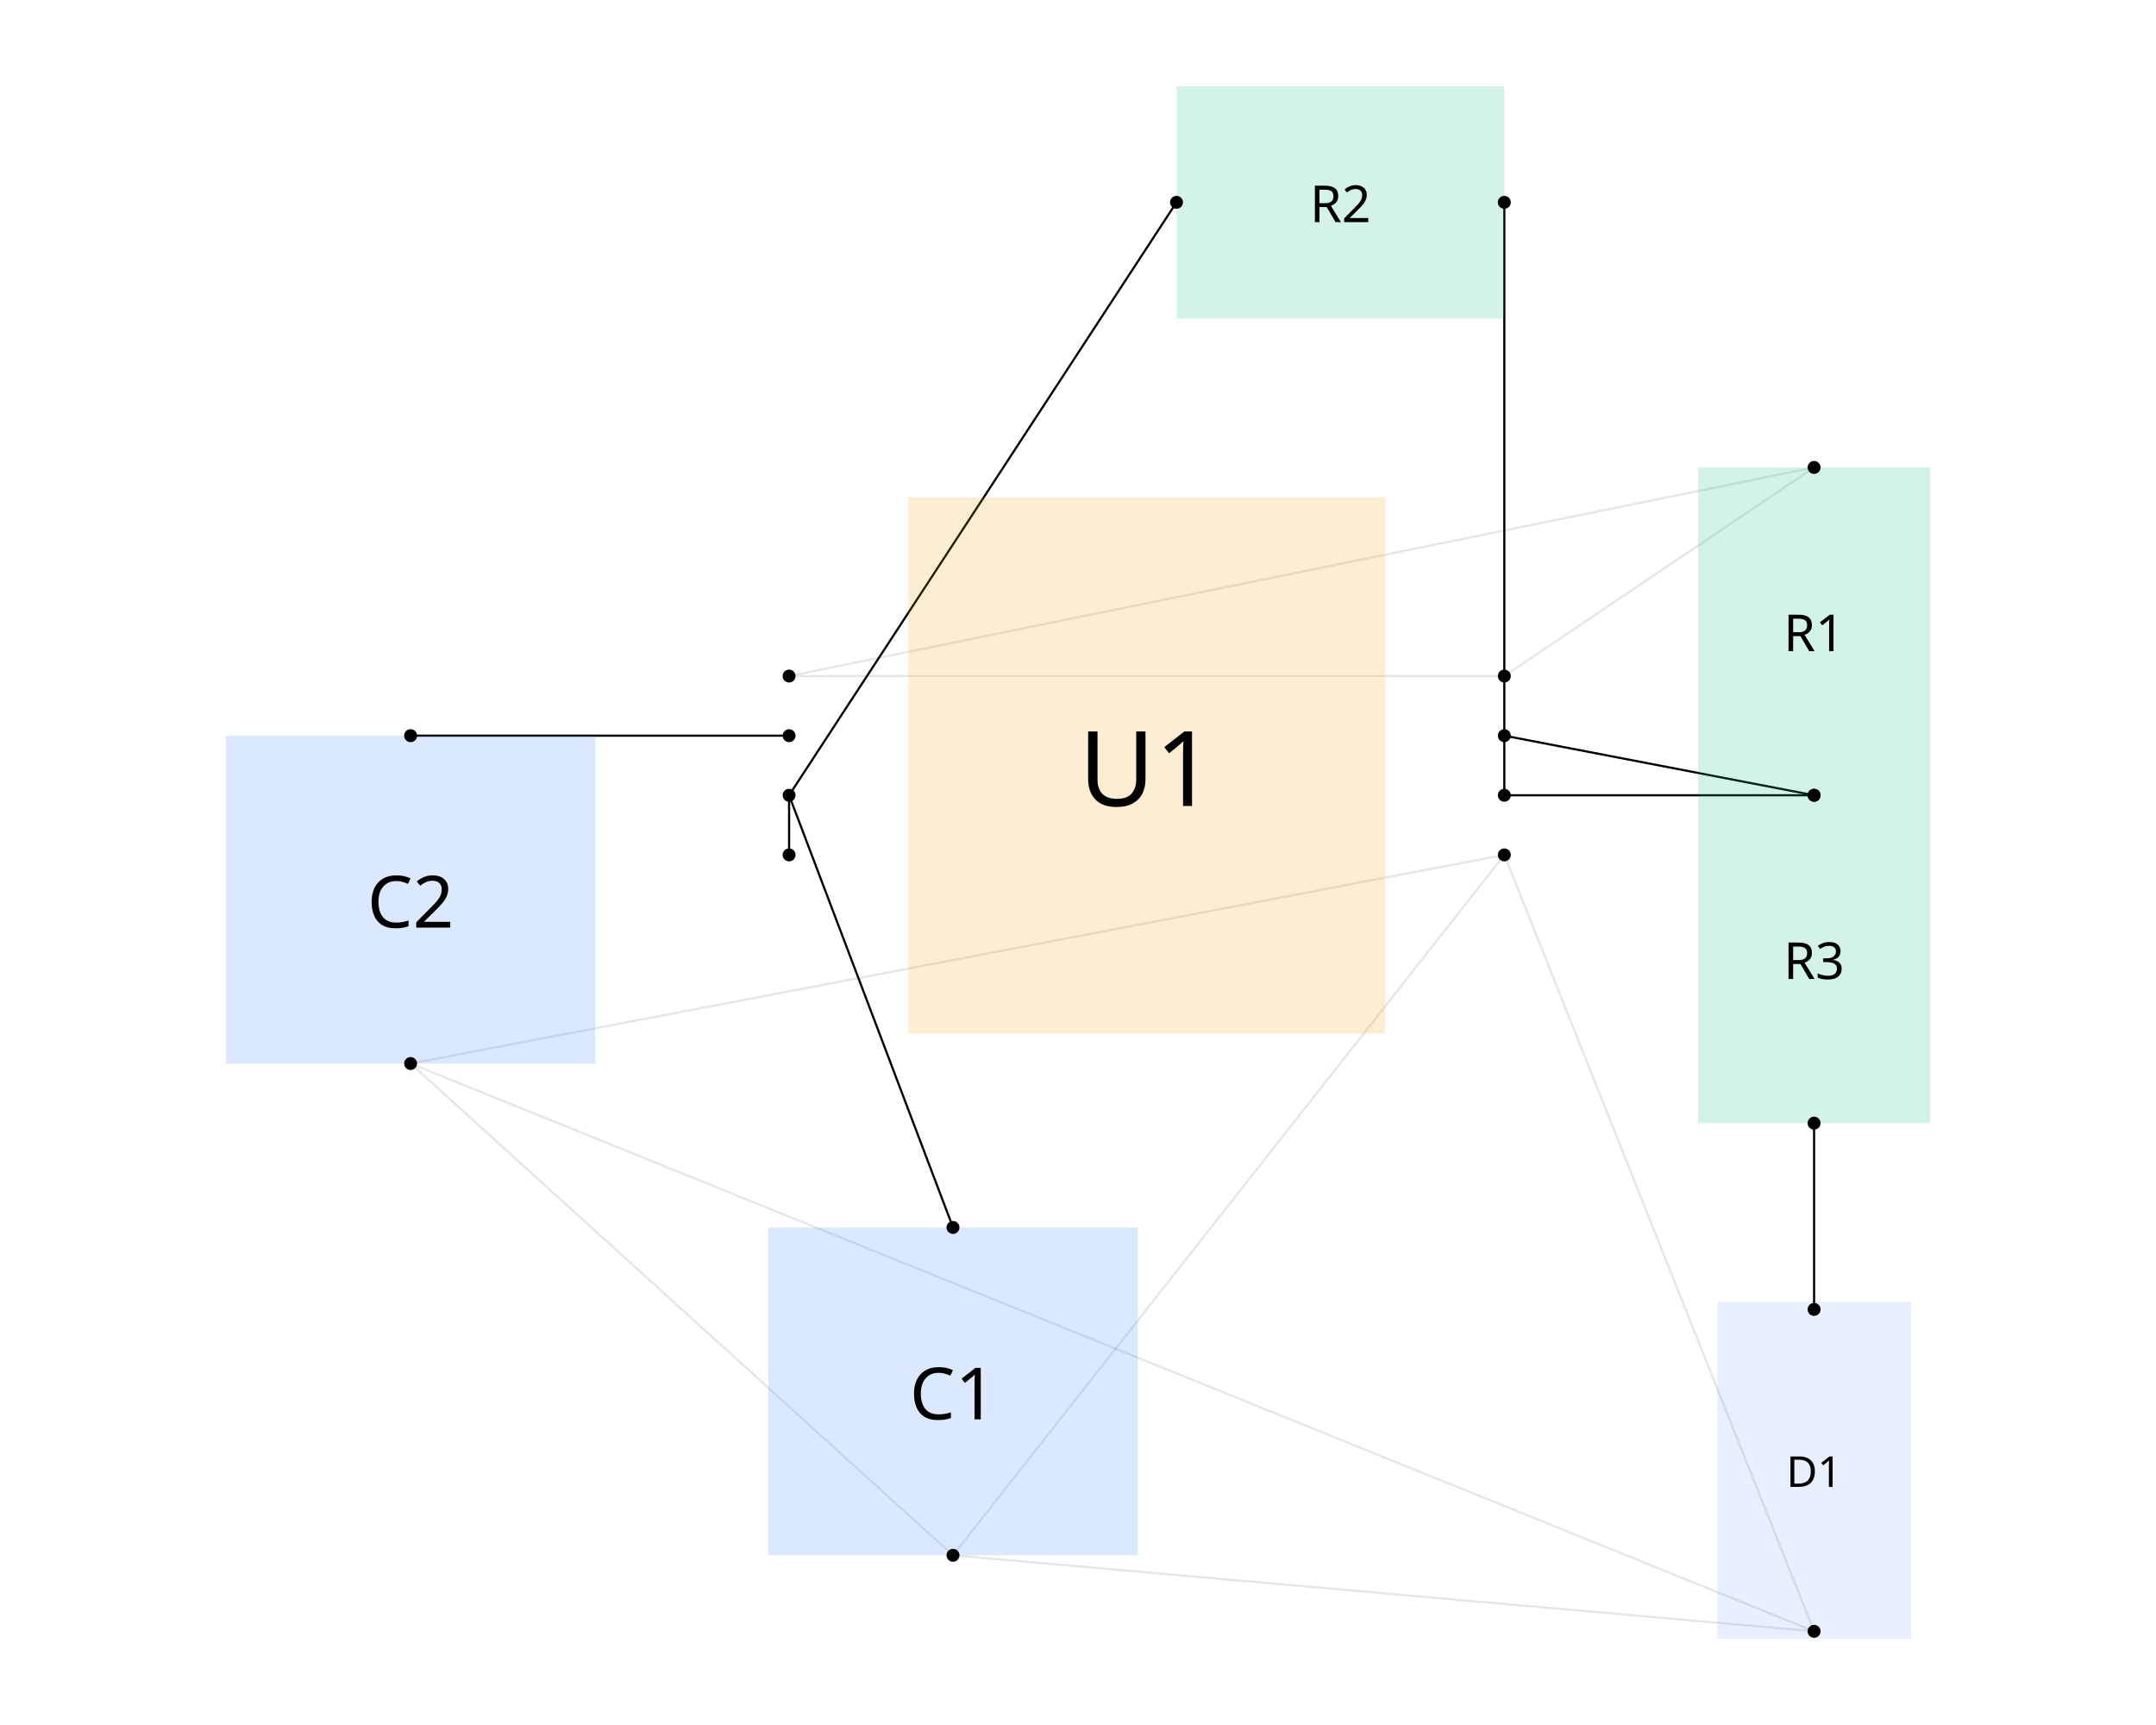
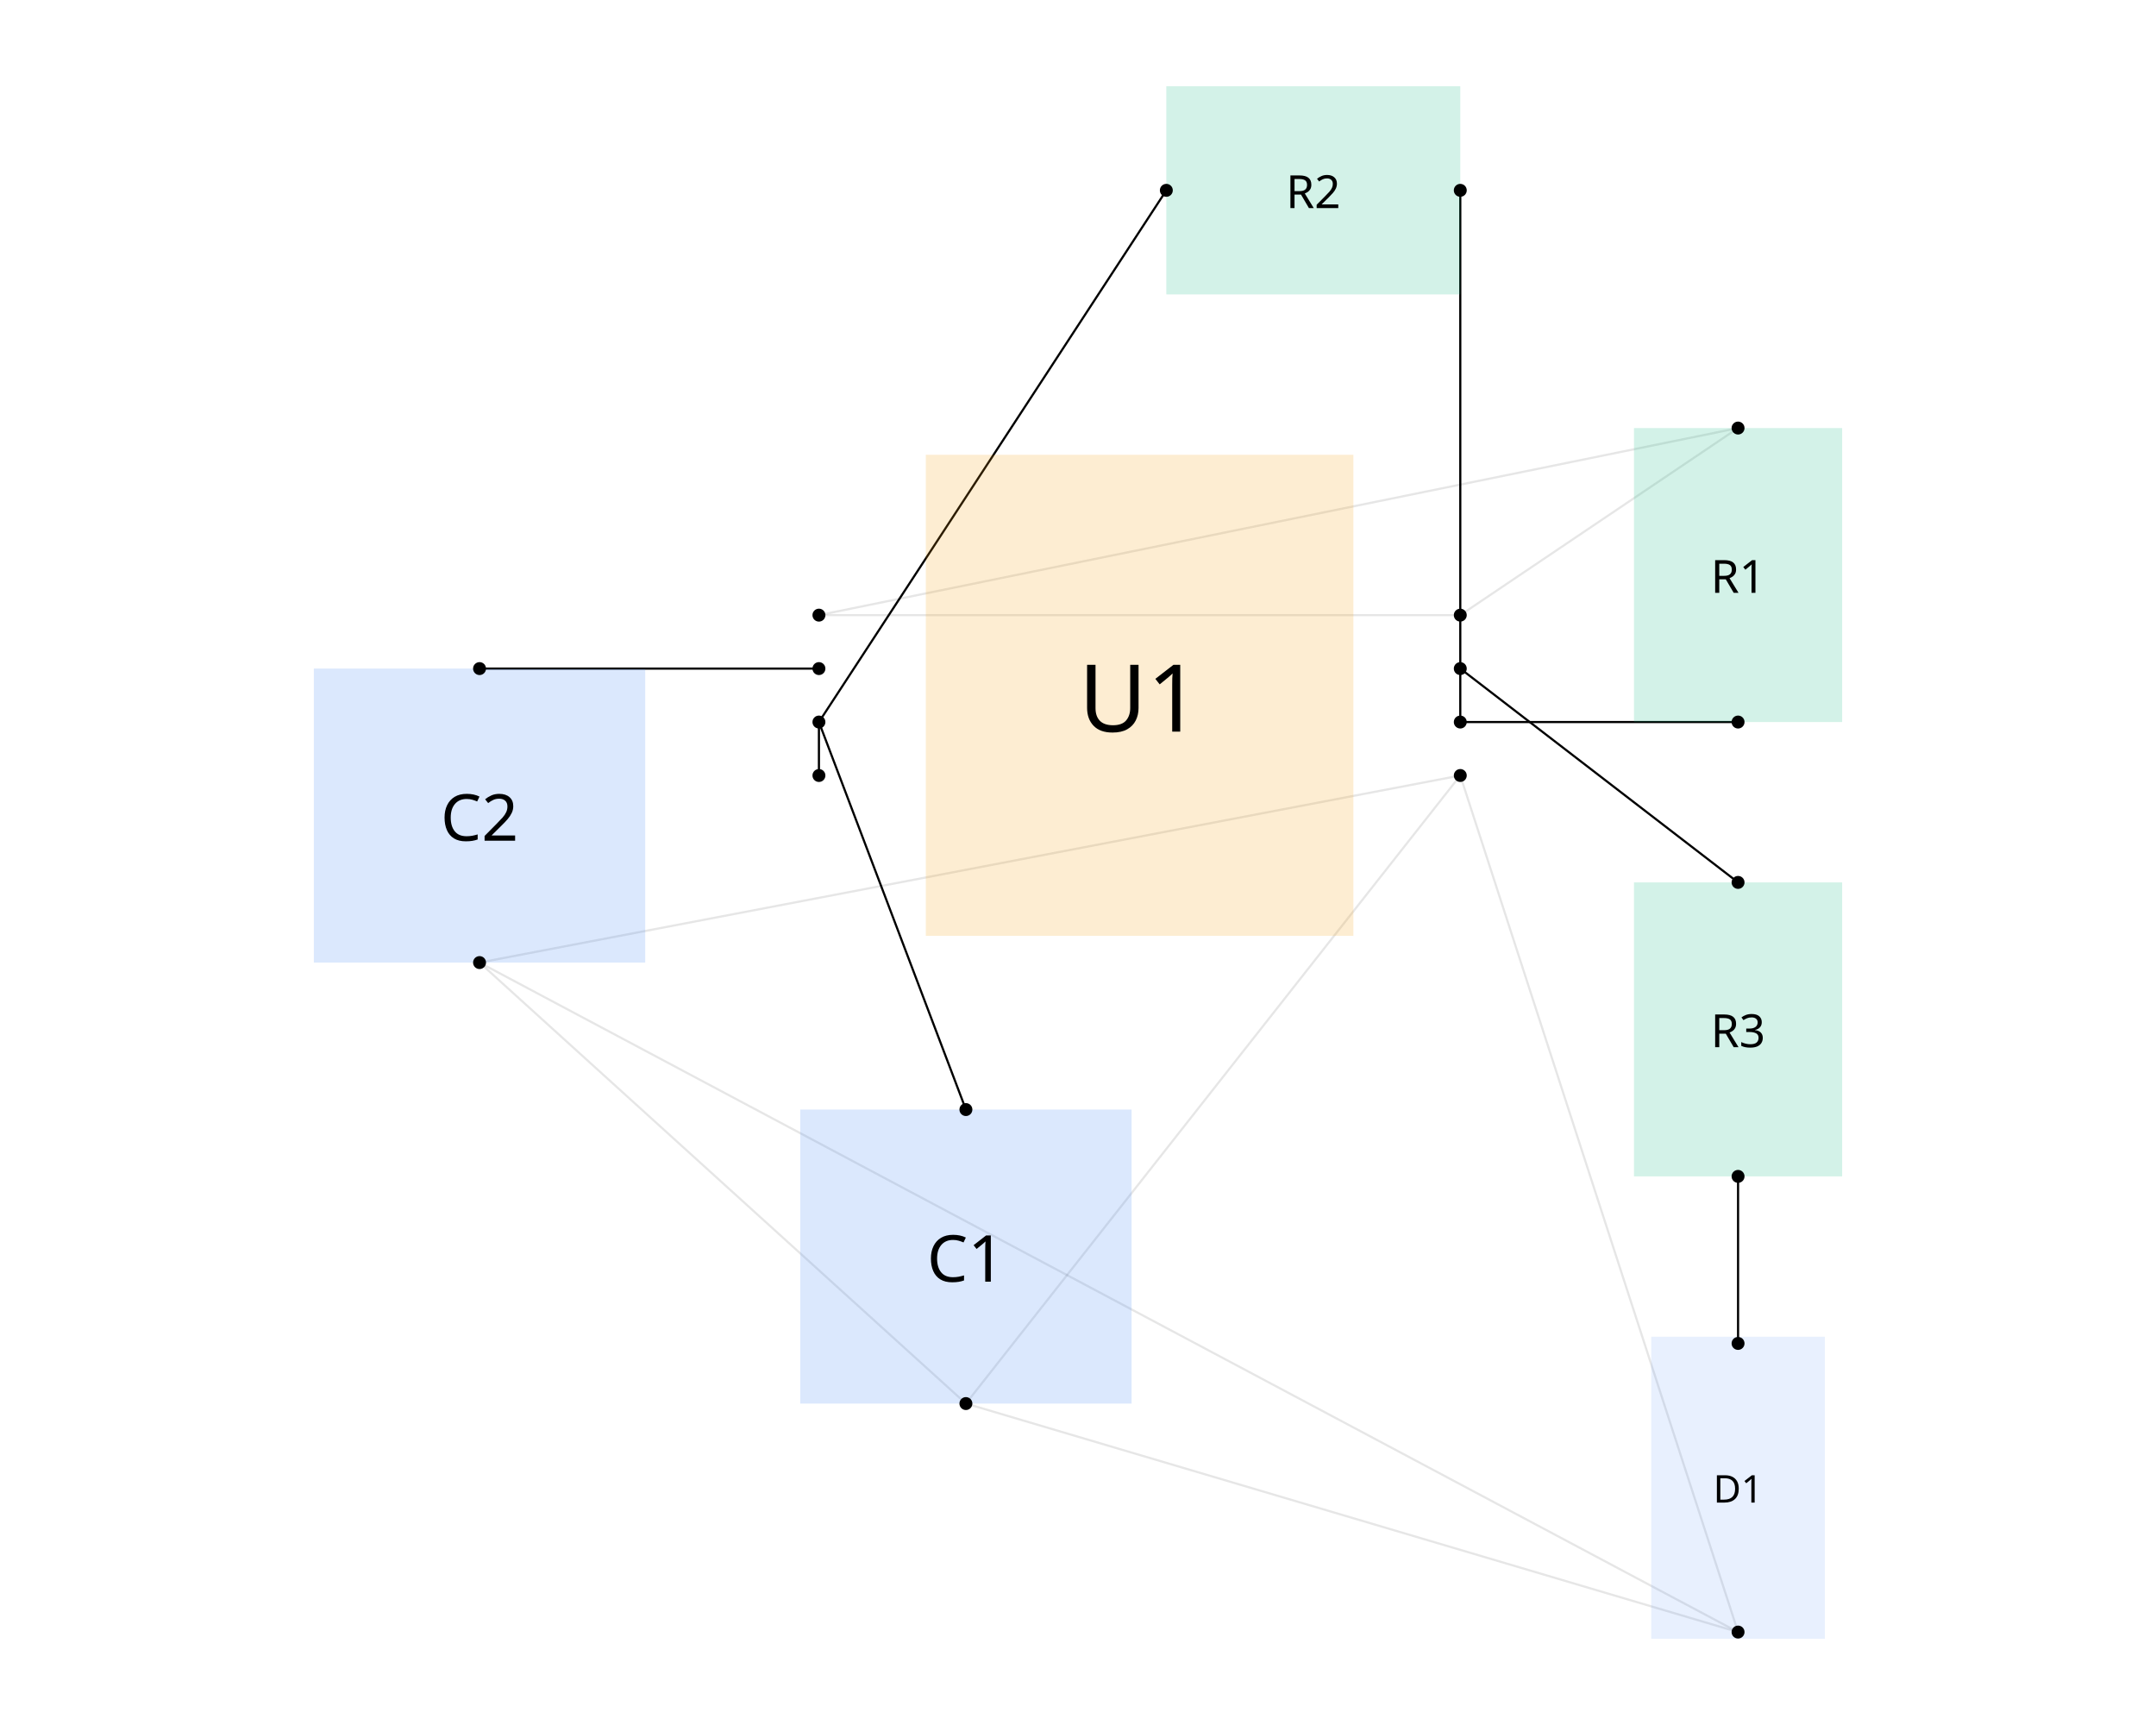
<svg xmlns="http://www.w3.org/2000/svg" width="1000" height="800" viewBox="0 0 1000 800">
  <rect width="100%" height="100%" fill="white" />
  <g>
-     <polyline data-points="1.2000000000000002,-0.30000000000000004 -0.6500000000000004,-2.6500000000000004" data-type="line" data-label="" points="697.737,396.469 442.021,721.297" fill="none" stroke="rgba(0,0,0,0.1)" stroke-width="1px" />
+     <polyline data-points="1.2000000000000002,-0.30000000000000004 -0.6500000000000004,-2.6500000000000004" data-type="line" data-label="" points="677.312,359.65 448.01,650.926" fill="none" stroke="rgba(0,0,0,0.1)" stroke-width="1px" />
  </g>
  <g>
-     <polyline data-points="1.2000000000000002,-0.30000000000000004 -2.47,-1.0000000000000002" data-type="line" data-label="" points="697.737,396.469 190.452,493.226" fill="none" stroke="rgba(0,0,0,0.1)" stroke-width="1px" />
+     <polyline data-points="1.2000000000000002,-0.30000000000000004 -2.47,-1.0000000000000002" data-type="line" data-label="" points="677.312,359.65 222.425,446.413" fill="none" stroke="rgba(0,0,0,0.1)" stroke-width="1px" />
  </g>
  <g>
-     <polyline data-points="1.2000000000000002,-0.30000000000000004 2.2394553499999996,-2.9050000000000002" data-type="line" data-label="" points="697.737,396.469 841.415,756.544" fill="none" stroke="rgba(0,0,0,0.1)" stroke-width="1px" />
+     <polyline data-points="1.2000000000000002,-0.30000000000000004 2.2394553499999996,-3.505" data-type="line" data-label="" points="677.312,359.65 806.15,756.901" fill="none" stroke="rgba(0,0,0,0.1)" stroke-width="1px" />
  </g>
  <g>
-     <polyline data-points="-0.6500000000000004,-2.6500000000000004 -2.47,-1.0000000000000002" data-type="line" data-label="" points="442.021,721.297 190.452,493.226" fill="none" stroke="rgba(0,0,0,0.1)" stroke-width="1px" />
+     <polyline data-points="-0.6500000000000004,-2.6500000000000004 -2.47,-1.0000000000000002" data-type="line" data-label="" points="448.01,650.926 222.425,446.413" fill="none" stroke="rgba(0,0,0,0.1)" stroke-width="1px" />
  </g>
  <g>
-     <polyline data-points="-0.6500000000000004,-2.6500000000000004 2.2394553499999996,-2.9050000000000002" data-type="line" data-label="" points="442.021,721.297 841.415,756.544" fill="none" stroke="rgba(0,0,0,0.1)" stroke-width="1px" />
+     <polyline data-points="-0.6500000000000004,-2.6500000000000004 2.2394553499999996,-3.505" data-type="line" data-label="" points="448.01,650.926 806.15,756.901" fill="none" stroke="rgba(0,0,0,0.1)" stroke-width="1px" />
  </g>
  <g>
-     <polyline data-points="-2.47,-1.0000000000000002 2.2394553499999996,-2.9050000000000002" data-type="line" data-label="" points="190.452,493.226 841.415,756.544" fill="none" stroke="rgba(0,0,0,0.1)" stroke-width="1px" />
+     <polyline data-points="-2.47,-1.0000000000000002 2.2394553499999996,-3.505" data-type="line" data-label="" points="222.425,446.413 806.15,756.901" fill="none" stroke="rgba(0,0,0,0.1)" stroke-width="1px" />
  </g>
  <g>
-     <polyline data-points="-1.2000000000000002,0.30000000000000004 1.2000000000000002,0.30000000000000004" data-type="line" data-label="" points="365.997,313.534 697.737,313.534" fill="none" stroke="rgba(0,0,0,0.1)" stroke-width="1px" />
+     <polyline data-points="-1.2000000000000002,0.30000000000000004 1.2000000000000002,0.30000000000000004" data-type="line" data-label="" points="379.838,285.281 677.312,285.281" fill="none" stroke="rgba(0,0,0,0.1)" stroke-width="1px" />
  </g>
  <g>
-     <polyline data-points="-1.2000000000000002,0.30000000000000004 2.2394553499999996,1.0000000000000002" data-type="line" data-label="" points="365.997,313.534 841.415,216.777" fill="none" stroke="rgba(0,0,0,0.1)" stroke-width="1px" />
+     <polyline data-points="-1.2000000000000002,0.30000000000000004 2.2394553499999996,1.0000000000000002" data-type="line" data-label="" points="379.838,285.281 806.15,198.518" fill="none" stroke="rgba(0,0,0,0.1)" stroke-width="1px" />
  </g>
  <g>
-     <polyline data-points="1.2000000000000002,0.30000000000000004 2.2394553499999996,1.0000000000000002" data-type="line" data-label="" points="697.737,313.534 841.415,216.777" fill="none" stroke="rgba(0,0,0,0.1)" stroke-width="1px" />
+     <polyline data-points="1.2000000000000002,0.30000000000000004 2.2394553499999996,1.0000000000000002" data-type="line" data-label="" points="677.312,285.281 806.15,198.518" fill="none" stroke="rgba(0,0,0,0.1)" stroke-width="1px" />
  </g>
  <g>
-     <polyline data-points="-1.2000000000000002,-0.09999999999999998 -1.2000000000000002,-0.30000000000000004" data-type="line" data-label="" points="365.997,368.824 365.997,396.469" fill="none" stroke="black" stroke-width="1px" />
+     <polyline data-points="-1.2000000000000002,-0.09999999999999998 -1.2000000000000002,-0.30000000000000004" data-type="line" data-label="" points="379.838,334.86 379.838,359.65" fill="none" stroke="black" stroke-width="1px" />
  </g>
  <g>
-     <polyline data-points="0.10000000000000009,1.8894553499999995 -1.2000000000000002,-0.09999999999999998" data-type="line" data-label="" points="545.689,93.832 365.997,368.824" fill="none" stroke="black" stroke-width="1px" />
+     <polyline data-points="0.10000000000000009,1.8894553499999995 -1.2000000000000002,-0.09999999999999998" data-type="line" data-label="" points="540.97,88.272 379.838,334.86" fill="none" stroke="black" stroke-width="1px" />
  </g>
  <g>
-     <polyline data-points="-1.2000000000000002,-0.09999999999999998 -0.6500000000000001,-1.55" data-type="line" data-label="" points="365.997,368.824 442.021,569.25" fill="none" stroke="black" stroke-width="1px" />
+     <polyline data-points="-1.2000000000000002,-0.09999999999999998 -0.6500000000000001,-1.55" data-type="line" data-label="" points="379.838,334.86 448.01,514.584" fill="none" stroke="black" stroke-width="1px" />
  </g>
  <g>
-     <polyline data-points="1.2000000000000002,0.09999999999999998 2.2394553499999996,-0.10000000000000009" data-type="line" data-label="" points="697.737,341.179 841.415,368.824" fill="none" stroke="black" stroke-width="1px" />
+     <polyline data-points="1.2000000000000002,0.09999999999999998 2.2394553499999996,-0.7" data-type="line" data-label="" points="677.312,310.071 806.15,409.229" fill="none" stroke="black" stroke-width="1px" />
  </g>
  <g>
-     <polyline data-points="-1.2000000000000002,0.10000000000000003 -2.47,0.09999999999999987" data-type="line" data-label="" points="365.997,341.179 190.452,341.179" fill="none" stroke="black" stroke-width="1px" />
+     <polyline data-points="-1.2000000000000002,0.10000000000000003 -2.47,0.09999999999999987" data-type="line" data-label="" points="379.838,310.071 222.425,310.071" fill="none" stroke="black" stroke-width="1px" />
  </g>
  <g>
-     <polyline data-points="2.2394553499999996,-0.09999999999999987 1.2000000000000002,-0.10000000000000003" data-type="line" data-label="" points="841.415,368.824 697.737,368.824" fill="none" stroke="black" stroke-width="1px" />
+     <polyline data-points="2.2394553499999996,-0.09999999999999987 1.2000000000000002,-0.10000000000000003" data-type="line" data-label="" points="806.15,334.86 677.312,334.86" fill="none" stroke="black" stroke-width="1px" />
  </g>
  <g>
-     <polyline data-points="1.2000000000000002,-0.10000000000000003 1.2000000000000002,1.8894553499999995" data-type="line" data-label="" points="697.737,368.824 697.737,93.832" fill="none" stroke="black" stroke-width="1px" />
+     <polyline data-points="1.2000000000000002,-0.10000000000000003 1.2000000000000002,1.8894553499999995" data-type="line" data-label="" points="677.312,334.86 677.312,88.272" fill="none" stroke="black" stroke-width="1px" />
  </g>
  <g>
-     <polyline data-points="2.2394553499999996,-1.2000000000000002 2.2394553499999996,-1.8250000000000002" data-type="line" data-label="" points="841.415,520.871 841.415,607.262" fill="none" stroke="black" stroke-width="1px" />
+     <polyline data-points="2.2394553499999996,-1.8 2.2394553499999996,-2.425" data-type="line" data-label="" points="806.15,545.571 806.15,623.038" fill="none" stroke="black" stroke-width="1px" />
  </g>
  <g>
-     <rect data-type="rect" data-label="U1" data-x="0" data-y="0" x="421.287" y="230.599" width="221.159" height="248.804" fill="rgba(245, 158, 11, 0.18)" stroke="none" stroke-width="0.007" />
+     <rect data-type="rect" data-label="U1" data-x="0" data-y="0" x="429.417" y="210.913" width="198.316" height="223.106" fill="rgba(245, 158, 11, 0.18)" stroke="none" stroke-width="0.008" />
  </g>
  <g>
-     <rect data-type="rect" data-label="R1" data-x="2.2394553499999996" data-y="0.4500000000000002" x="787.583" y="216.777" width="107.665" height="152.047" fill="rgba(16, 185, 129, 0.18)" stroke="none" stroke-width="0.007" />
+     <rect data-type="rect" data-label="R1" data-x="2.2394553499999996" data-y="0.4500000000000002" x="757.878" y="198.518" width="96.544" height="136.342" fill="rgba(16, 185, 129, 0.18)" stroke="none" stroke-width="0.008" />
  </g>
  <g>
-     <rect data-type="rect" data-label="R2" data-x="0.6500000000000001" data-y="1.8894553499999995" x="545.689" y="40" width="152.047" height="107.665" fill="rgba(16, 185, 129, 0.18)" stroke="none" stroke-width="0.007" />
+     <rect data-type="rect" data-label="R2" data-x="0.6500000000000001" data-y="1.8894553499999995" x="540.97" y="40" width="136.342" height="96.544" fill="rgba(16, 185, 129, 0.18)" stroke="none" stroke-width="0.008" />
  </g>
  <g>
-     <rect data-type="rect" data-label="C1" data-x="-0.6500000000000002" data-y="-2.1" x="356.322" y="569.25" width="171.399" height="152.047" fill="rgba(59, 130, 246, 0.18)" stroke="none" stroke-width="0.007" />
+     <rect data-type="rect" data-label="C1" data-x="-0.6500000000000002" data-y="-2.1" x="371.162" y="514.584" width="153.695" height="136.342" fill="rgba(59, 130, 246, 0.18)" stroke="none" stroke-width="0.008" />
  </g>
  <g>
-     <rect data-type="rect" data-label="C2" data-x="-2.47" data-y="-0.4500000000000002" x="104.753" y="341.179" width="171.399" height="152.047" fill="rgba(59, 130, 246, 0.18)" stroke="none" stroke-width="0.007" />
+     <rect data-type="rect" data-label="C2" data-x="-2.47" data-y="-0.4500000000000002" x="145.578" y="310.071" width="153.695" height="136.342" fill="rgba(59, 130, 246, 0.18)" stroke="none" stroke-width="0.008" />
  </g>
  <g>
-     <rect data-type="rect" data-label="D1" data-x="2.2394553499999996" data-y="-2.365" x="796.492" y="603.806" width="89.846" height="156.194" fill="rgba(59, 130, 246, 0.12)" stroke="none" stroke-width="0.007" />
+     <rect data-type="rect" data-label="D1" data-x="2.2394553499999996" data-y="-2.965" x="765.867" y="619.939" width="80.566" height="140.061" fill="rgba(59, 130, 246, 0.12)" stroke="none" stroke-width="0.008" />
  </g>
  <g>
-     <rect data-type="rect" data-label="R3" data-x="2.2394553499999996" data-y="-0.6500000000000001" x="787.583" y="368.824" width="107.665" height="152.047" fill="rgba(16, 185, 129, 0.18)" stroke="none" stroke-width="0.007" />
+     <rect data-type="rect" data-label="R3" data-x="2.2394553499999996" data-y="-1.25" x="757.878" y="409.229" width="96.544" height="136.342" fill="rgba(16, 185, 129, 0.18)" stroke="none" stroke-width="0.008" />
  </g>
-   <text data-type="text" data-label="U1" data-x="0" data-y="0" x="531.867" y="355.002" fill="black" font-size="48.379" font-family="sans-serif" text-anchor="middle" dominant-baseline="central">U1</text>
-   <text data-type="text" data-label="R1" data-x="2.2394553499999996" data-y="0.4500000000000002" x="841.415" y="292.801" fill="black" font-size="23.686" font-family="sans-serif" text-anchor="middle" dominant-baseline="central">R1</text>
-   <text data-type="text" data-label="R2" data-x="0.6500000000000001" data-y="1.8894553499999995" x="621.713" y="93.832" fill="black" font-size="23.686" font-family="sans-serif" text-anchor="middle" dominant-baseline="central">R2</text>
-   <text data-type="text" data-label="C1" data-x="-0.6500000000000002" data-y="-2.1" x="442.021" y="645.274" fill="black" font-size="33.45" font-family="sans-serif" text-anchor="middle" dominant-baseline="central">C1</text>
-   <text data-type="text" data-label="C2" data-x="-2.47" data-y="-0.4500000000000002" x="190.452" y="417.203" fill="black" font-size="33.45" font-family="sans-serif" text-anchor="middle" dominant-baseline="central">C2</text>
-   <text data-type="text" data-label="D1" data-x="2.2394553499999996" data-y="-2.365" x="841.415" y="681.903" fill="black" font-size="19.766" font-family="sans-serif" text-anchor="middle" dominant-baseline="central">D1</text>
-   <text data-type="text" data-label="R3" data-x="2.2394553499999996" data-y="-0.6500000000000001" x="841.415" y="444.848" fill="black" font-size="23.686" font-family="sans-serif" text-anchor="middle" dominant-baseline="central">R3</text>
+   <text data-type="text" data-label="U1" data-x="0" data-y="0" x="528.575" y="322.465" fill="black" font-size="43.382" font-family="sans-serif" text-anchor="middle" dominant-baseline="central">U1</text>
+   <text data-type="text" data-label="R1" data-x="2.2394553499999996" data-y="0.4500000000000002" x="806.15" y="266.689" fill="black" font-size="21.24" font-family="sans-serif" text-anchor="middle" dominant-baseline="central">R1</text>
+   <text data-type="text" data-label="R2" data-x="0.6500000000000001" data-y="1.8894553499999995" x="609.141" y="88.272" fill="black" font-size="21.24" font-family="sans-serif" text-anchor="middle" dominant-baseline="central">R2</text>
+   <text data-type="text" data-label="C1" data-x="-0.6500000000000002" data-y="-2.1" x="448.01" y="582.755" fill="black" font-size="29.995" font-family="sans-serif" text-anchor="middle" dominant-baseline="central">C1</text>
+   <text data-type="text" data-label="C2" data-x="-2.47" data-y="-0.4500000000000002" x="222.425" y="378.242" fill="black" font-size="29.995" font-family="sans-serif" text-anchor="middle" dominant-baseline="central">C2</text>
+   <text data-type="text" data-label="D1" data-x="2.2394553499999996" data-y="-2.965" x="806.15" y="689.97" fill="black" font-size="17.724" font-family="sans-serif" text-anchor="middle" dominant-baseline="central">D1</text>
+   <text data-type="text" data-label="R3" data-x="2.2394553499999996" data-y="-1.25" x="806.15" y="477.4" fill="black" font-size="21.24" font-family="sans-serif" text-anchor="middle" dominant-baseline="central">R3</text>
  <g>
-     <circle data-type="point" data-label="U1.1 (unnamedsubcircuitsubcircuit_source_group_0_connectivity_net1)" data-x="1.2000000000000002" data-y="-0.30000000000000004" cx="697.737" cy="396.469" r="3" fill="black" />
+     <circle data-type="point" data-label="U1.1 (unnamedsubcircuitsubcircuit_source_group_0_connectivity_net1)" data-x="1.2000000000000002" data-y="-0.30000000000000004" cx="677.312" cy="359.65" r="3" fill="black" />
  </g>
  <g>
-     <circle data-type="point" data-label="U1.2" data-x="-1.2000000000000002" data-y="-0.30000000000000004" cx="365.997" cy="396.469" r="3" fill="black" />
+     <circle data-type="point" data-label="U1.2" data-x="-1.2000000000000002" data-y="-0.30000000000000004" cx="379.838" cy="359.65" r="3" fill="black" />
  </g>
  <g>
-     <circle data-type="point" data-label="U1.3" data-x="1.2000000000000002" data-y="0.09999999999999998" cx="697.737" cy="341.179" r="3" fill="black" />
+     <circle data-type="point" data-label="U1.3" data-x="1.2000000000000002" data-y="0.09999999999999998" cx="677.312" cy="310.071" r="3" fill="black" />
  </g>
  <g>
-     <circle data-type="point" data-label="U1.4 (unnamedsubcircuitsubcircuit_source_group_0_connectivity_net0)" data-x="-1.2000000000000002" data-y="0.30000000000000004" cx="365.997" cy="313.534" r="3" fill="black" />
+     <circle data-type="point" data-label="U1.4 (unnamedsubcircuitsubcircuit_source_group_0_connectivity_net0)" data-x="-1.2000000000000002" data-y="0.30000000000000004" cx="379.838" cy="285.281" r="3" fill="black" />
  </g>
  <g>
-     <circle data-type="point" data-label="U1.5" data-x="-1.2000000000000002" data-y="0.10000000000000003" cx="365.997" cy="341.179" r="3" fill="black" />
+     <circle data-type="point" data-label="U1.5" data-x="-1.2000000000000002" data-y="0.10000000000000003" cx="379.838" cy="310.071" r="3" fill="black" />
  </g>
  <g>
-     <circle data-type="point" data-label="U1.6" data-x="-1.2000000000000002" data-y="-0.09999999999999998" cx="365.997" cy="368.824" r="3" fill="black" />
+     <circle data-type="point" data-label="U1.6" data-x="-1.2000000000000002" data-y="-0.09999999999999998" cx="379.838" cy="334.86" r="3" fill="black" />
  </g>
  <g>
-     <circle data-type="point" data-label="U1.7" data-x="1.2000000000000002" data-y="-0.10000000000000003" cx="697.737" cy="368.824" r="3" fill="black" />
+     <circle data-type="point" data-label="U1.7" data-x="1.2000000000000002" data-y="-0.10000000000000003" cx="677.312" cy="334.86" r="3" fill="black" />
  </g>
  <g>
-     <circle data-type="point" data-label="U1.8 (unnamedsubcircuitsubcircuit_source_group_0_connectivity_net0)" data-x="1.2000000000000002" data-y="0.30000000000000004" cx="697.737" cy="313.534" r="3" fill="black" />
+     <circle data-type="point" data-label="U1.8 (unnamedsubcircuitsubcircuit_source_group_0_connectivity_net0)" data-x="1.2000000000000002" data-y="0.30000000000000004" cx="677.312" cy="285.281" r="3" fill="black" />
  </g>
  <g>
-     <circle data-type="point" data-label="R1.1 (unnamedsubcircuitsubcircuit_source_group_0_connectivity_net0)" data-x="2.2394553499999996" data-y="1.0000000000000002" cx="841.415" cy="216.777" r="3" fill="black" />
+     <circle data-type="point" data-label="R1.1 (unnamedsubcircuitsubcircuit_source_group_0_connectivity_net0)" data-x="2.2394553499999996" data-y="1.0000000000000002" cx="806.15" cy="198.518" r="3" fill="black" />
  </g>
  <g>
-     <circle data-type="point" data-label="R1.2" data-x="2.2394553499999996" data-y="-0.09999999999999987" cx="841.415" cy="368.824" r="3" fill="black" />
+     <circle data-type="point" data-label="R1.2" data-x="2.2394553499999996" data-y="-0.09999999999999987" cx="806.15" cy="334.86" r="3" fill="black" />
  </g>
  <g>
-     <circle data-type="point" data-label="R2.1" data-x="1.2000000000000002" data-y="1.8894553499999995" cx="697.737" cy="93.832" r="3" fill="black" />
+     <circle data-type="point" data-label="R2.1" data-x="1.2000000000000002" data-y="1.8894553499999995" cx="677.312" cy="88.272" r="3" fill="black" />
  </g>
  <g>
-     <circle data-type="point" data-label="R2.2" data-x="0.10000000000000009" data-y="1.8894553499999995" cx="545.689" cy="93.832" r="3" fill="black" />
+     <circle data-type="point" data-label="R2.2" data-x="0.10000000000000009" data-y="1.8894553499999995" cx="540.97" cy="88.272" r="3" fill="black" />
  </g>
  <g>
-     <circle data-type="point" data-label="C1.1" data-x="-0.6500000000000001" data-y="-1.55" cx="442.021" cy="569.25" r="3" fill="black" />
+     <circle data-type="point" data-label="C1.1" data-x="-0.6500000000000001" data-y="-1.55" cx="448.01" cy="514.584" r="3" fill="black" />
  </g>
  <g>
-     <circle data-type="point" data-label="C1.2 (unnamedsubcircuitsubcircuit_source_group_0_connectivity_net1)" data-x="-0.6500000000000004" data-y="-2.6500000000000004" cx="442.021" cy="721.297" r="3" fill="black" />
+     <circle data-type="point" data-label="C1.2 (unnamedsubcircuitsubcircuit_source_group_0_connectivity_net1)" data-x="-0.6500000000000004" data-y="-2.6500000000000004" cx="448.01" cy="650.926" r="3" fill="black" />
  </g>
  <g>
-     <circle data-type="point" data-label="C2.1" data-x="-2.47" data-y="0.09999999999999987" cx="190.452" cy="341.179" r="3" fill="black" />
+     <circle data-type="point" data-label="C2.1" data-x="-2.47" data-y="0.09999999999999987" cx="222.425" cy="310.071" r="3" fill="black" />
  </g>
  <g>
-     <circle data-type="point" data-label="C2.2 (unnamedsubcircuitsubcircuit_source_group_0_connectivity_net1)" data-x="-2.47" data-y="-1.0000000000000002" cx="190.452" cy="493.226" r="3" fill="black" />
+     <circle data-type="point" data-label="C2.2 (unnamedsubcircuitsubcircuit_source_group_0_connectivity_net1)" data-x="-2.47" data-y="-1.0000000000000002" cx="222.425" cy="446.413" r="3" fill="black" />
  </g>
  <g>
-     <circle data-type="point" data-label="D1.1" data-x="2.2394553499999996" data-y="-1.8250000000000002" cx="841.415" cy="607.262" r="3" fill="black" />
+     <circle data-type="point" data-label="D1.1" data-x="2.2394553499999996" data-y="-2.425" cx="806.15" cy="623.038" r="3" fill="black" />
  </g>
  <g>
-     <circle data-type="point" data-label="D1.2 (unnamedsubcircuitsubcircuit_source_group_0_connectivity_net1)" data-x="2.2394553499999996" data-y="-2.9050000000000002" cx="841.415" cy="756.544" r="3" fill="black" />
+     <circle data-type="point" data-label="D1.2 (unnamedsubcircuitsubcircuit_source_group_0_connectivity_net1)" data-x="2.2394553499999996" data-y="-3.505" cx="806.15" cy="756.901" r="3" fill="black" />
  </g>
  <g>
-     <circle data-type="point" data-label="R3.1" data-x="2.2394553499999996" data-y="-0.10000000000000009" cx="841.415" cy="368.824" r="3" fill="black" />
+     <circle data-type="point" data-label="R3.1" data-x="2.2394553499999996" data-y="-0.7" cx="806.15" cy="409.229" r="3" fill="black" />
  </g>
  <g>
-     <circle data-type="point" data-label="R3.2" data-x="2.2394553499999996" data-y="-1.2000000000000002" cx="841.415" cy="520.871" r="3" fill="black" />
+     <circle data-type="point" data-label="R3.2" data-x="2.2394553499999996" data-y="-1.8" cx="806.15" cy="545.571" r="3" fill="black" />
  </g>
  <g id="crosshair" style="display: none">
    <line id="crosshair-h" y1="0" y2="800" stroke="#666" stroke-width="0.5" />
    <line id="crosshair-v" x1="0" x2="1000" stroke="#666" stroke-width="0.5" />
    <text id="coordinates" font-family="monospace" font-size="12" fill="#666" />
  </g>
</svg>
